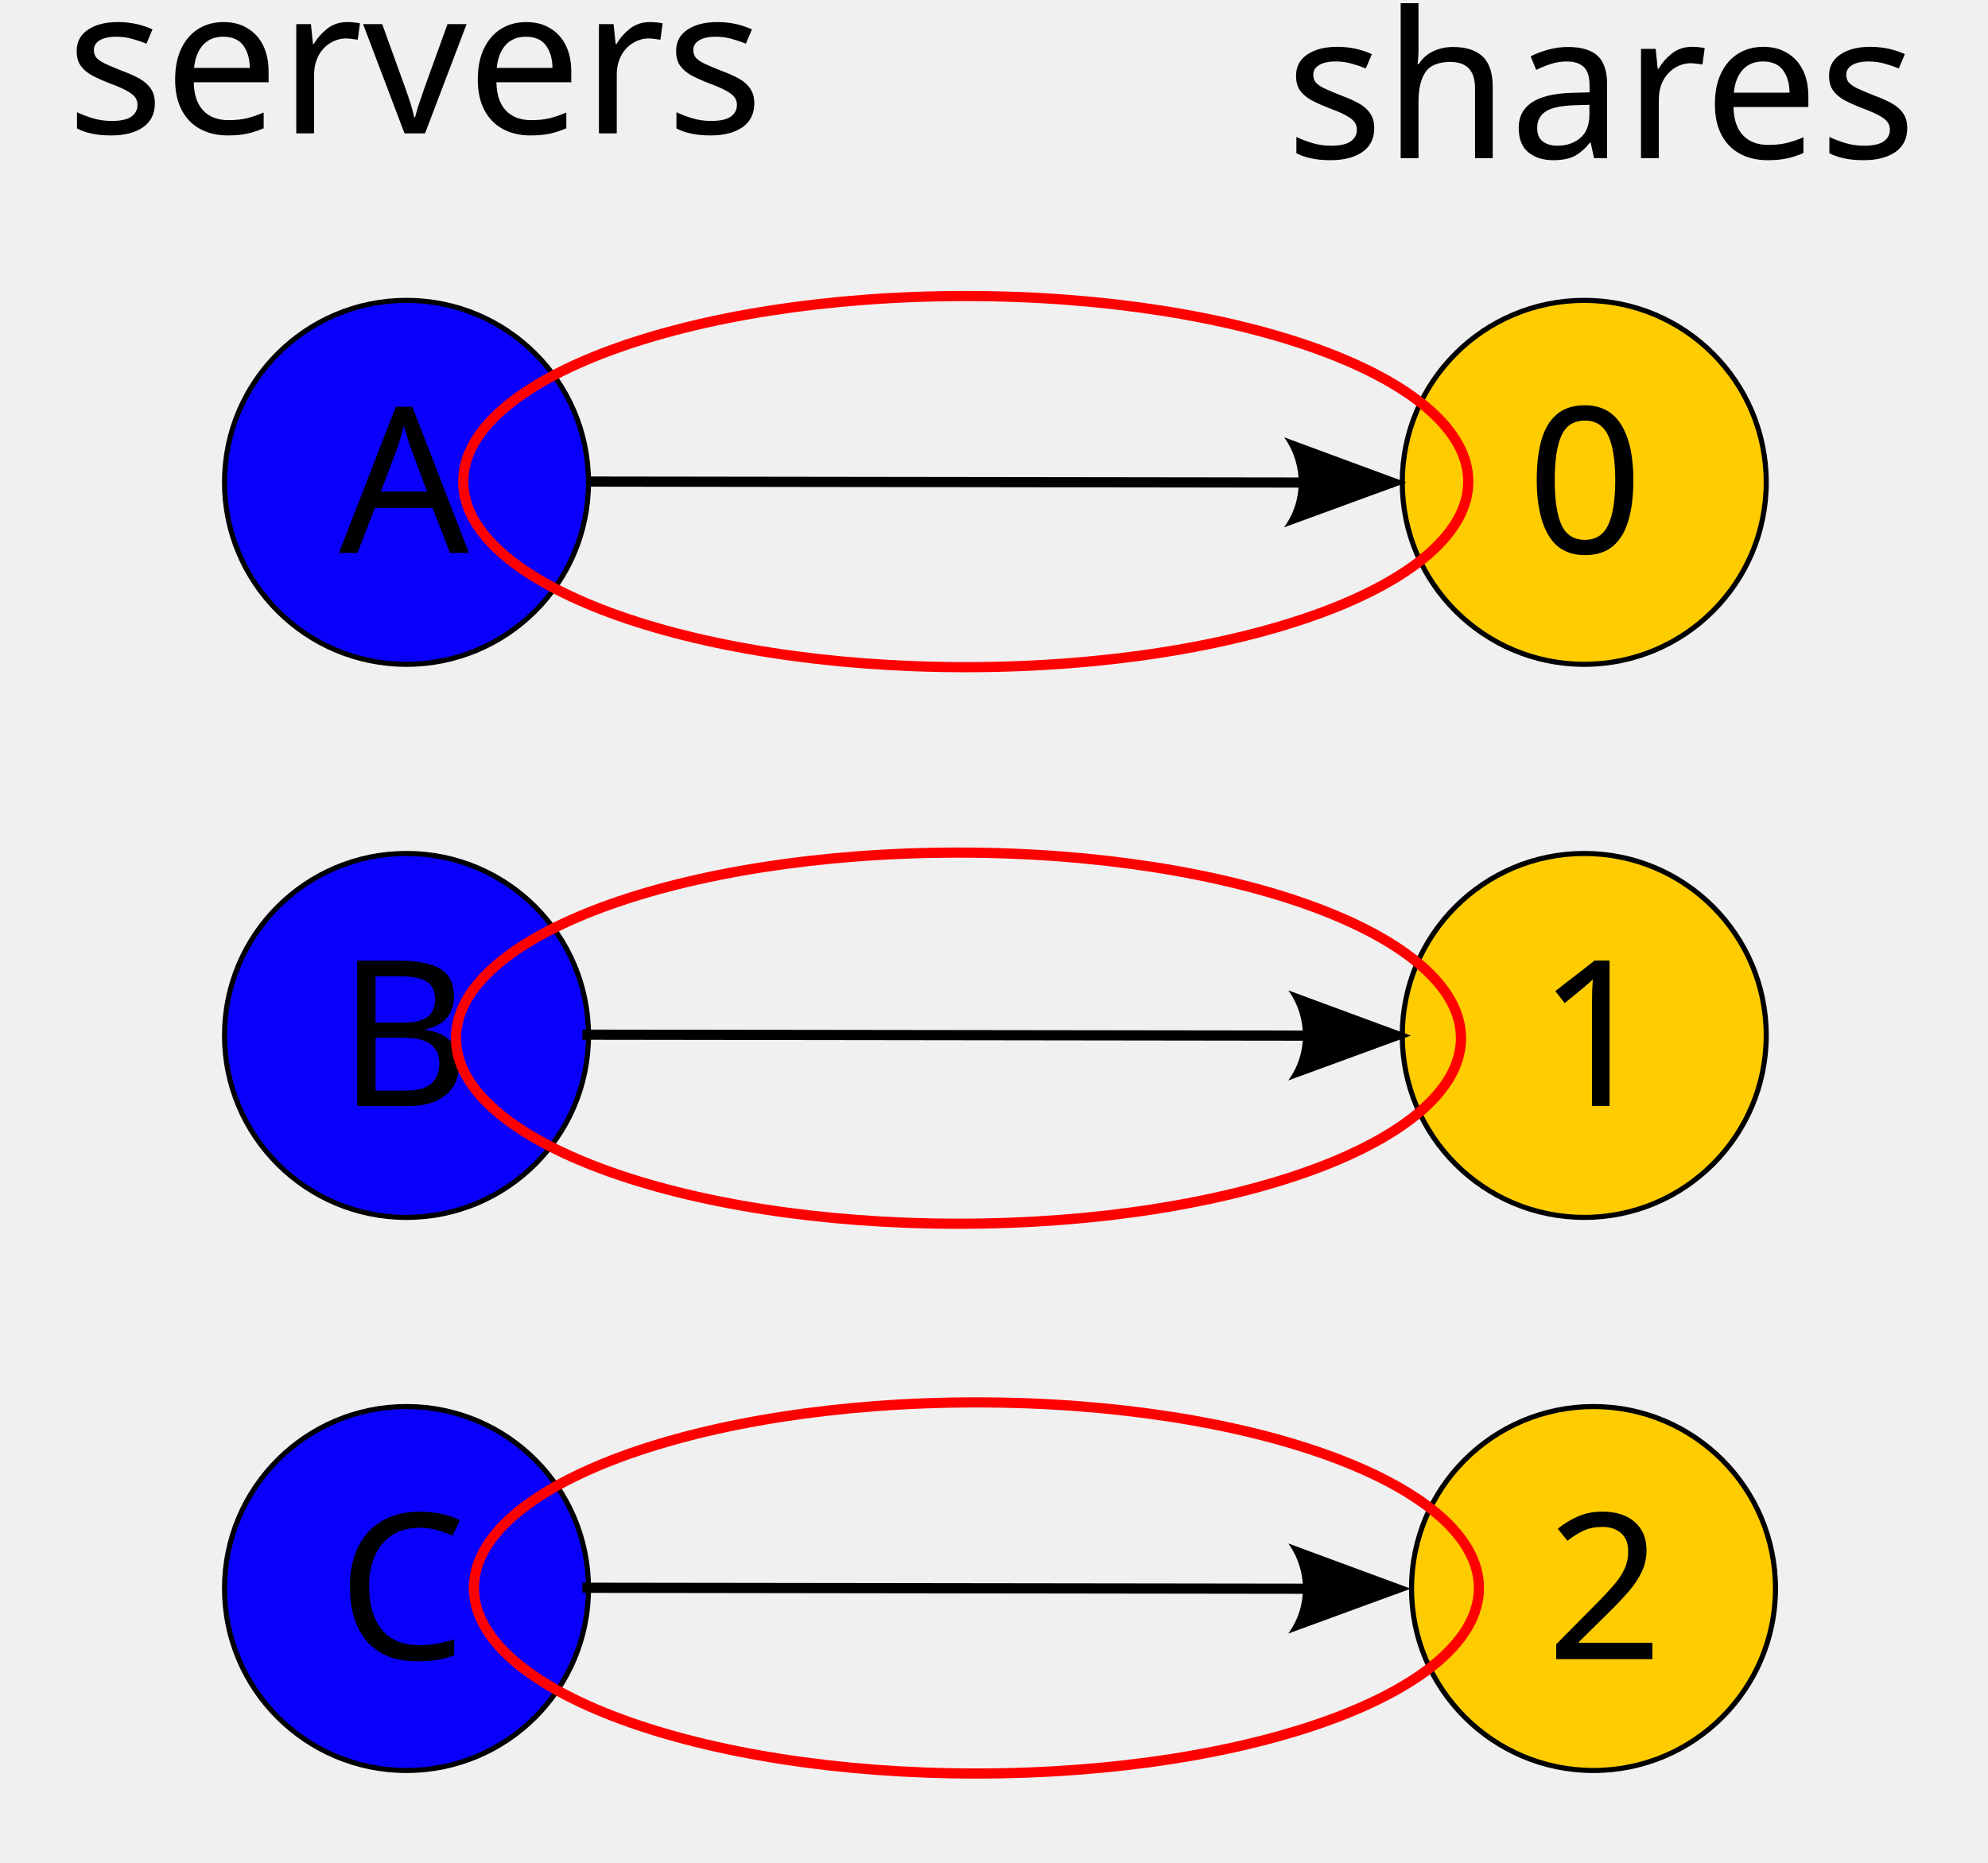
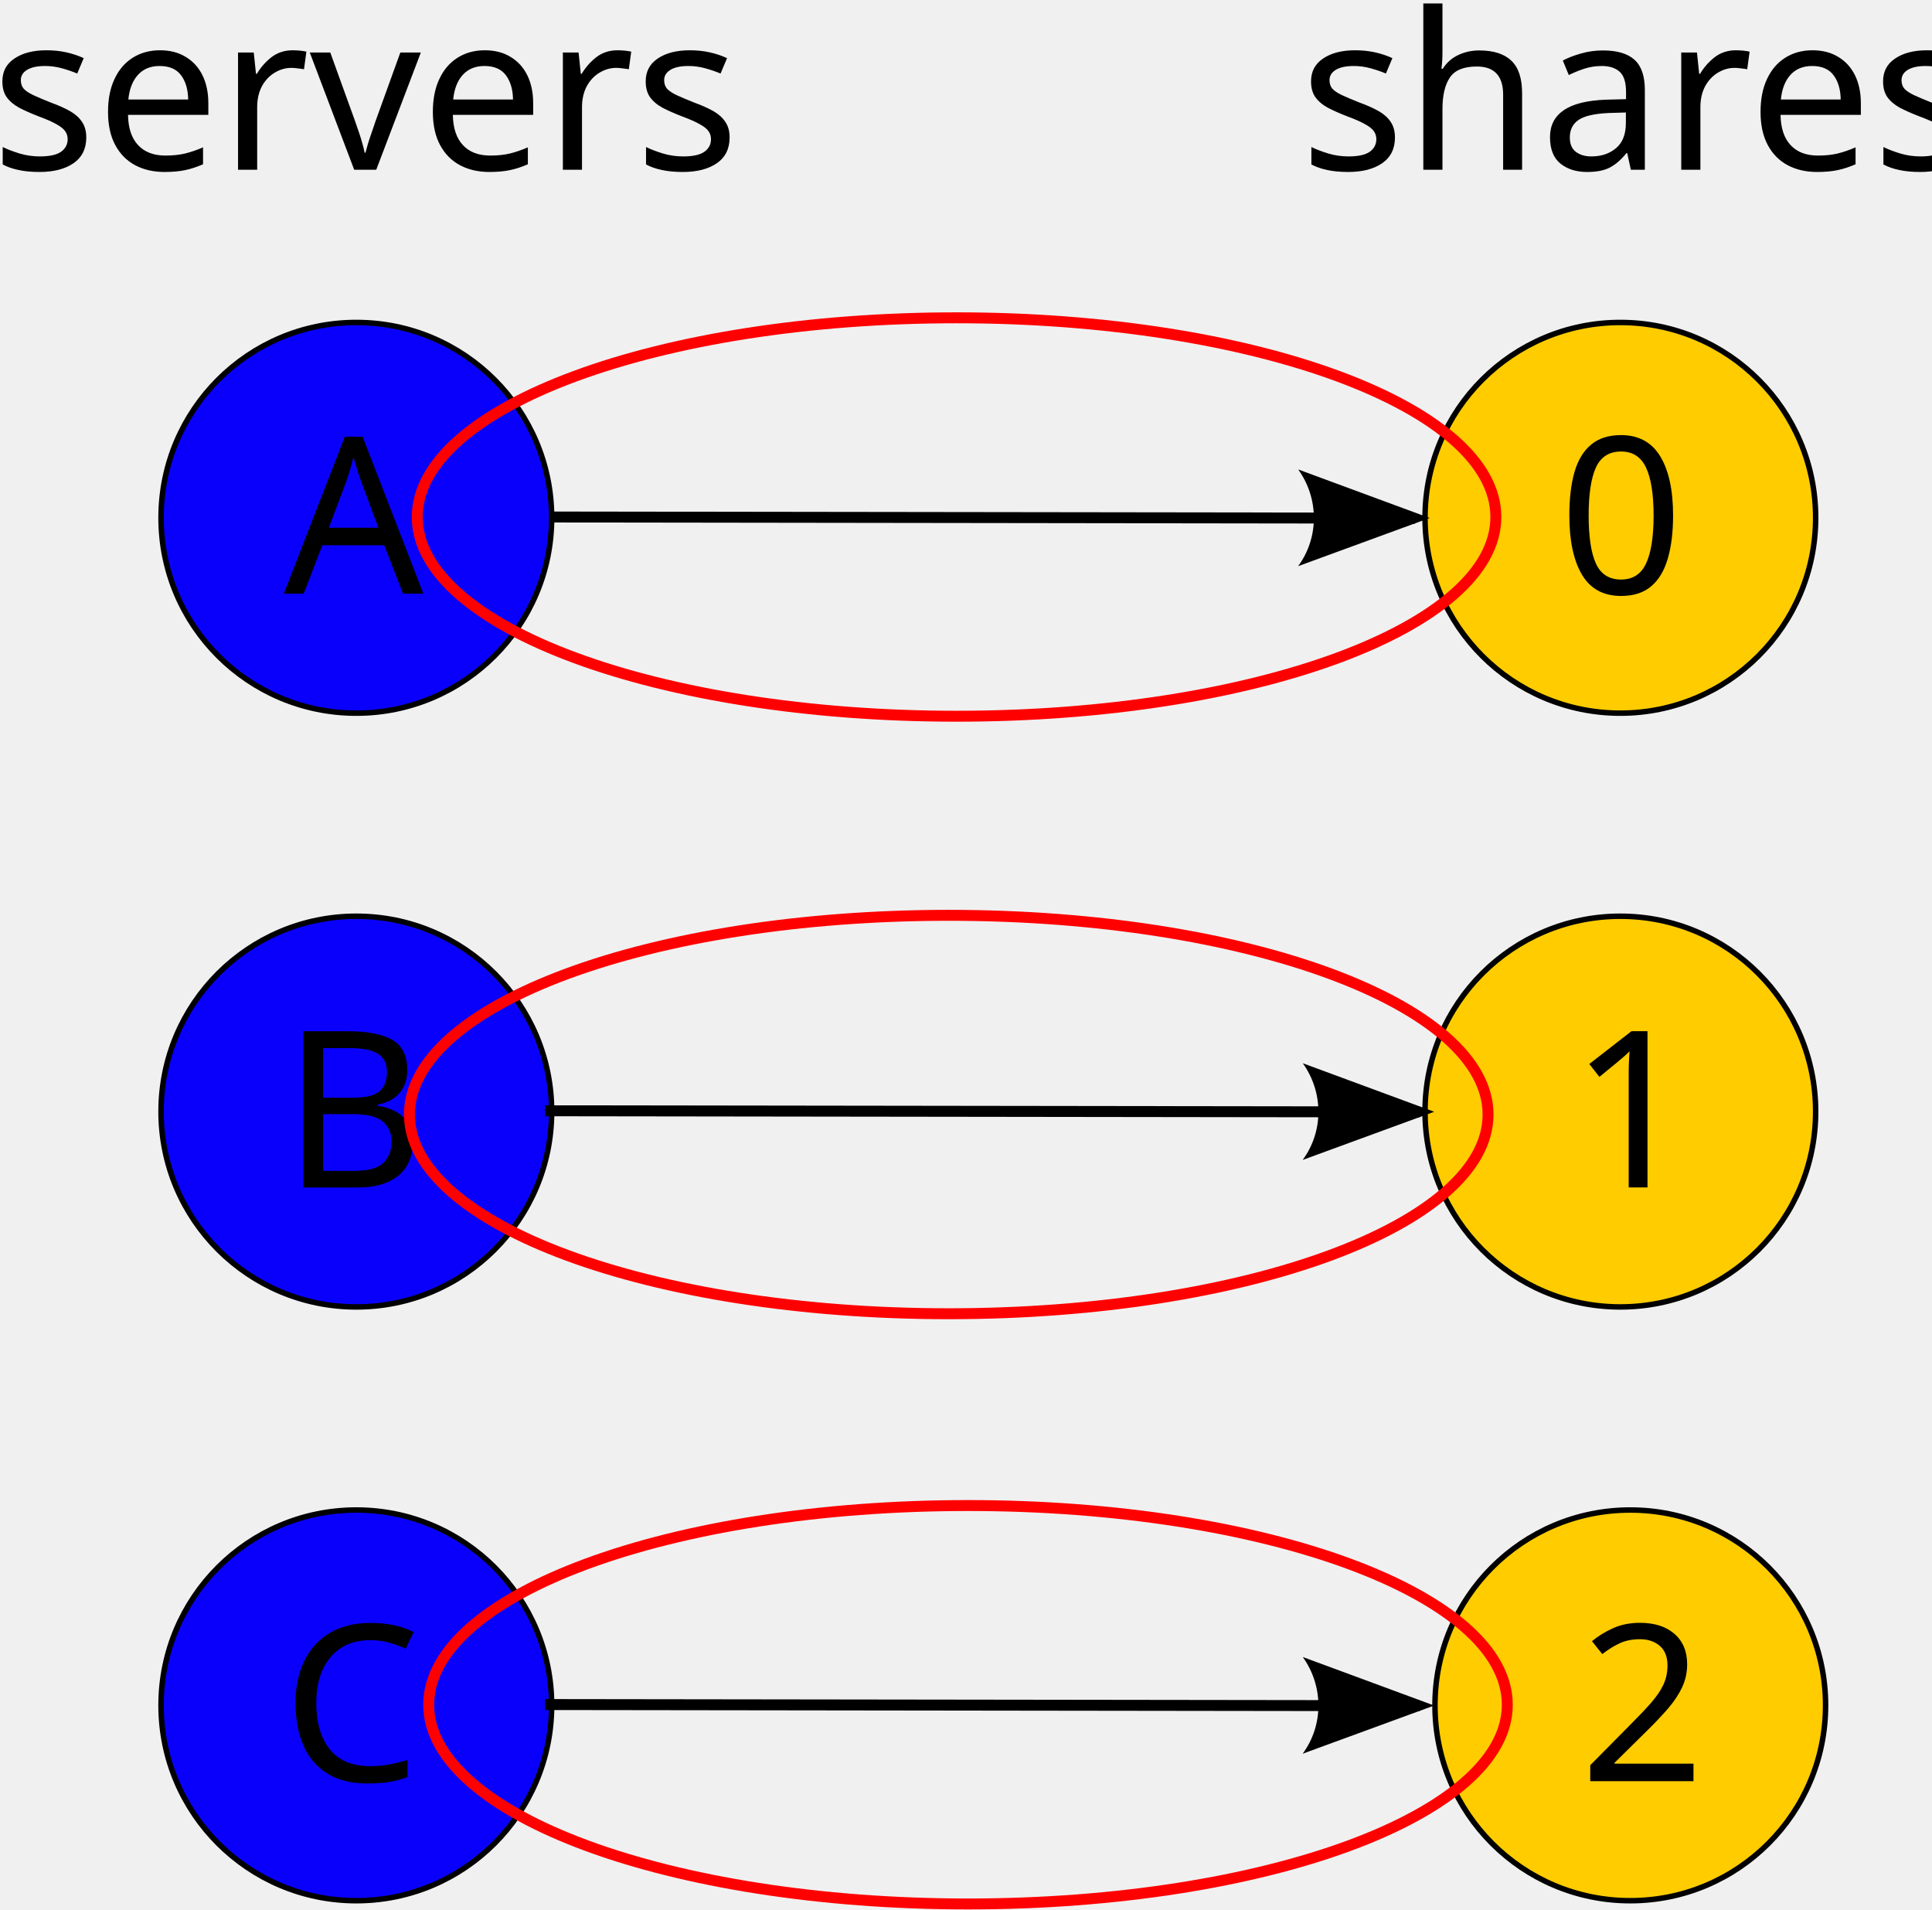
- <svg xmlns="http://www.w3.org/2000/svg" width="195.074" height="182.786" id="svg5027" version="1.1">
+ <svg xmlns="http://www.w3.org/2000/svg" width="176.643" height="174.542" id="svg5027" version="1.1">
  <defs id="defs5029">
    <marker orient="auto" refY="0" refX="0" id="Arrow2Lend" style="overflow:visible">
      <path id="path4141" style="fill-rule:evenodd;stroke-width:0.625;stroke-linejoin:round" d="M 8.719,4.034 -2.207,0.016 8.719,-4.002 c -1.745,2.372 -1.735,5.617 -6e-7,8.035 z" transform="matrix(-1.1,0,0,-1.1,-1.1,0)" />
    </marker>
    <marker style="overflow:visible" id="DistanceEnd" refX="0" refY="0" orient="auto">
      <g id="g2301">
        <path style="fill:none;stroke:#ffffff;stroke-width:1.15;stroke-linecap:square" d="M 0,0 -2,0" id="path2316" />
-         <path style="fill:#000000;fill-rule:evenodd;stroke:none" d="M 0,0 -13,4 -9,0 -13,-4 0,0 z" id="path2312" />
+         <path style="fill:#000000;fill-rule:evenodd;stroke:none" d="M 0,0 -13,4 -9,0 -13,-4 0,0 Z" id="path2312" />
        <path style="fill:none;stroke:#000000;stroke-width:1;stroke-linecap:square" d="M 0,-4 0,40" id="path2314" />
      </g>
    </marker>
    <marker orient="auto" refY="0" refX="0" id="Arrow1Lend" style="overflow:visible">
-       <path id="path4123" d="M 0,0 5,-5 -12.5,0 5,5 0,0 z" style="fill-rule:evenodd;stroke:#000000;stroke-width:1pt" transform="matrix(-0.8,0,0,-0.8,-10,0)" />
+       <path id="path4123" d="M 0,0 5,-5 -12.5,0 5,5 0,0 Z" style="fill-rule:evenodd;stroke:#000000;stroke-width:1pt" transform="matrix(-0.8,0,0,-0.8,-10,0)" />
    </marker>
    <marker orient="auto" refY="0" refX="0" id="marker5066" style="overflow:visible">
-       <path id="path5068" d="M 0,0 5,-5 -12.5,0 5,5 0,0 z" style="fill-rule:evenodd;stroke:#000000;stroke-width:1pt" transform="matrix(-0.8,0,0,-0.8,-10,0)" />
+       <path id="path5068" d="M 0,0 5,-5 -12.5,0 5,5 0,0 Z" style="fill-rule:evenodd;stroke:#000000;stroke-width:1pt" transform="matrix(-0.8,0,0,-0.8,-10,0)" />
    </marker>
    <marker orient="auto" refY="0" refX="0" id="Arrow2Lend-0" style="overflow:visible">
      <path id="path4141-5" style="fill-rule:evenodd;stroke-width:0.625;stroke-linejoin:round" d="M 8.719,4.034 -2.207,0.016 8.719,-4.002 c -1.745,2.372 -1.735,5.617 -6e-7,8.035 z" transform="matrix(-1.1,0,0,-1.1,-1.1,0)" />
    </marker>
    <marker orient="auto" refY="0" refX="0" id="Arrow2Lend-5" style="overflow:visible">
      <path id="path4141-3" style="fill-rule:evenodd;stroke-width:0.625;stroke-linejoin:round" d="M 8.719,4.034 -2.207,0.016 8.719,-4.002 c -1.745,2.372 -1.735,5.617 -6e-7,8.035 z" transform="matrix(-1.1,0,0,-1.1,-1.1,0)" />
    </marker>
    <marker orient="auto" refY="0" refX="0" id="Arrow2Lend-7" style="overflow:visible">
      <path id="path4141-9" style="fill-rule:evenodd;stroke-width:0.625;stroke-linejoin:round" d="M 8.719,4.034 -2.207,0.016 8.719,-4.002 c -1.745,2.372 -1.735,5.617 -6e-7,8.035 z" transform="matrix(-1.1,0,0,-1.1,-1.1,0)" />
    </marker>
    <marker orient="auto" refY="0" refX="0" id="Arrow2Lend-9" style="overflow:visible">
      <path id="path4141-0" style="fill-rule:evenodd;stroke-width:0.625;stroke-linejoin:round" d="M 8.719,4.034 -2.207,0.016 8.719,-4.002 c -1.745,2.372 -1.735,5.617 -6e-7,8.035 z" transform="matrix(-1.1,0,0,-1.1,-1.1,0)" />
    </marker>
    <marker orient="auto" refY="0" refX="0" id="Arrow2Lend-3" style="overflow:visible">
      <path id="path4141-95" style="fill-rule:evenodd;stroke-width:0.625;stroke-linejoin:round" d="M 8.719,4.034 -2.207,0.016 8.719,-4.002 c -1.745,2.372 -1.735,5.617 -6e-7,8.035 z" transform="matrix(-1.1,0,0,-1.1,-1.1,0)" />
    </marker>
    <marker orient="auto" refY="0" refX="0" id="Arrow2Lend-96" style="overflow:visible">
      <path id="path4141-6" style="fill-rule:evenodd;stroke-width:0.625;stroke-linejoin:round" d="M 8.719,4.034 -2.207,0.016 8.719,-4.002 c -1.745,2.372 -1.735,5.617 -6e-7,8.035 z" transform="matrix(-1.1,0,0,-1.1,-1.1,0)" />
    </marker>
  </defs>
-   <g id="layer1" transform="translate(-84.68278,-382.7523)">
-     <text xml:space="preserve" style="font-size:20px;font-style:normal;font-variant:normal;font-weight:normal;font-stretch:normal;text-align:start;line-height:125%;letter-spacing:0px;word-spacing:0px;writing-mode:lr-tb;text-anchor:start;fill:#000000;fill-opacity:1;stroke:none;font-family:Ubuntu;-inkscape-font-specification:Ubuntu" x="91.19" y="395.842" id="text4565">
-       <tspan id="tspan4567" x="91.19" y="395.842">servers</tspan>
-       <tspan x="91.19" y="420.842" id="tspan4569" />
+   <g id="layer1" transform="translate(-91.99024,-382.7523)">
+     <text xml:space="preserve" style="font-style:normal;font-variant:normal;font-weight:normal;font-stretch:normal;font-size:20px;line-height:125%;font-family:Ubuntu;-inkscape-font-specification:Ubuntu;text-align:start;letter-spacing:0px;word-spacing:0px;writing-mode:lr-tb;text-anchor:start;fill:#000000;fill-opacity:1;stroke:none" x="91.19" y="398.272" id="text4565">
+       <tspan id="tspan4567" x="91.19" y="398.272">servers</tspan>
+       <tspan x="91.19" y="423.272" id="tspan4569" />
    </text>
-     <text xml:space="preserve" style="font-size:20px;font-style:normal;font-weight:normal;line-height:125%;letter-spacing:0px;word-spacing:0px;fill:#000000;fill-opacity:1;stroke:none;font-family:Sans" x="210.845" y="398.272" id="text4649">
-       <tspan id="tspan4651" x="210.845" y="398.272" style="font-size:20px;font-style:normal;font-variant:normal;font-weight:normal;font-stretch:normal;text-align:start;line-height:125%;writing-mode:lr-tb;text-anchor:start;font-family:Ubuntu;-inkscape-font-specification:Ubuntu">shares</tspan>
+     <text xml:space="preserve" style="font-style:normal;font-weight:normal;font-size:20px;line-height:125%;font-family:Sans;letter-spacing:0px;word-spacing:0px;fill:#000000;fill-opacity:1;stroke:none" x="210.845" y="398.272" id="text4649">
+       <tspan id="tspan4651" x="210.845" y="398.272" style="font-style:normal;font-variant:normal;font-weight:normal;font-stretch:normal;font-size:20px;line-height:125%;font-family:Ubuntu;-inkscape-font-specification:Ubuntu;text-align:start;writing-mode:lr-tb;text-anchor:start">shares</tspan>
    </text>
    <g id="g3984" transform="translate(0,-0.5130901)">
      <g transform="matrix(0.5,0,0,0.5,105.1712,381.2559)" id="g4602">
-         <path transform="translate(77.07828,-25.83621)" style="fill:#ffcc00;fill-opacity:1;fill-rule:evenodd;stroke:#000000;stroke-width:1px;stroke-linecap:butt;stroke-linejoin:miter;stroke-opacity:1" id="path2985-4" d="m 228.571,233.076 a 35.714,35.714 0 0 1 -35.714,35.714 35.714,35.714 0 0 1 -35.714,-35.714 35.714,35.714 0 0 1 35.714,-35.714 35.714,35.714 0 0 1 35.714,35.714 z" />
-         <text xml:space="preserve" style="font-size:40px;font-style:normal;font-weight:normal;line-height:125%;letter-spacing:0px;word-spacing:0px;fill:#000000;fill-opacity:1;stroke:none;font-family:Sans" x="260.695" y="221.1" id="text3856">
-           <tspan style="font-size:40px;font-style:normal;font-variant:normal;font-weight:normal;font-stretch:normal;text-align:start;line-height:125%;writing-mode:lr-tb;text-anchor:start;font-family:Ubuntu;-inkscape-font-specification:Ubuntu" id="tspan3858" x="260.695" y="221.1">1</tspan>
+         <circle transform="translate(77.07828,-25.83621)" style="fill:#ffcc00;fill-opacity:1;fill-rule:evenodd;stroke:#000000;stroke-width:1px;stroke-linecap:butt;stroke-linejoin:miter;stroke-opacity:1" id="path2985-4" cx="192.857" cy="233.076" r="35.714" />
+         <text xml:space="preserve" style="font-style:normal;font-weight:normal;font-size:40px;line-height:125%;font-family:Sans;letter-spacing:0px;word-spacing:0px;fill:#000000;fill-opacity:1;stroke:none" x="260.695" y="221.1" id="text3856">
+           <tspan style="font-style:normal;font-variant:normal;font-weight:normal;font-stretch:normal;font-size:40px;line-height:125%;font-family:Ubuntu;-inkscape-font-specification:Ubuntu;text-align:start;writing-mode:lr-tb;text-anchor:start" id="tspan3858" x="260.695" y="221.1">1</tspan>
        </text>
      </g>
      <g transform="matrix(0.5,0,0,0.5,82.99365,380.8413)" id="g4610">
-         <path transform="translate(-109.702,-25.00713)" style="fill:#0900fc;fill-opacity:1;fill-rule:evenodd;stroke:#000000;stroke-width:1px;stroke-linecap:butt;stroke-linejoin:miter;stroke-opacity:1" id="path2985-3" d="m 228.571,233.076 a 35.714,35.714 0 0 1 -35.714,35.714 35.714,35.714 0 0 1 -35.714,-35.714 35.714,35.714 0 0 1 35.714,-35.714 35.714,35.714 0 0 1 35.714,35.714 z" />
-         <text xml:space="preserve" style="font-size:40px;font-style:normal;font-weight:normal;line-height:125%;letter-spacing:0px;word-spacing:0px;fill:#000000;fill-opacity:1;stroke:none;font-family:Sans" x="69.595" y="221.949" id="text3832">
-           <tspan style="font-size:40px;font-style:normal;font-variant:normal;font-weight:normal;font-stretch:normal;text-align:start;line-height:125%;writing-mode:lr-tb;text-anchor:start;font-family:Ubuntu;-inkscape-font-specification:Ubuntu" id="tspan3834" x="69.595" y="221.949">B</tspan>
+         <circle transform="translate(-109.702,-25.00713)" style="fill:#0900fc;fill-opacity:1;fill-rule:evenodd;stroke:#000000;stroke-width:1px;stroke-linecap:butt;stroke-linejoin:miter;stroke-opacity:1" id="path2985-3" cx="192.857" cy="233.076" r="35.714" />
+         <text xml:space="preserve" style="font-style:normal;font-weight:normal;font-size:40px;line-height:125%;font-family:Sans;letter-spacing:0px;word-spacing:0px;fill:#000000;fill-opacity:1;stroke:none" x="69.595" y="221.949" id="text3832">
+           <tspan style="font-style:normal;font-variant:normal;font-weight:normal;font-stretch:normal;font-size:40px;line-height:125%;font-family:Ubuntu;-inkscape-font-specification:Ubuntu;text-align:start;writing-mode:lr-tb;text-anchor:start" id="tspan3834" x="69.595" y="221.949">B</tspan>
        </text>
      </g>
      <path id="path4114-4-5-7" d="m 141.829,484.802 79.96,0.106" style="display:inline;fill:none;stroke:#000000;stroke-width:1;stroke-linecap:butt;stroke-linejoin:miter;stroke-miterlimit:4;stroke-dasharray:none;stroke-opacity:1;marker-end:url(#Arrow2Lend)" />
    </g>
    <g id="g3972">
      <g transform="matrix(0.5,0,0,0.5,124.7639,381.5617)" id="g4593">
-         <path transform="translate(37.89307,-136.0283)" style="fill:#ffcc00;fill-opacity:1;fill-rule:evenodd;stroke:#000000;stroke-width:1px;stroke-linecap:butt;stroke-linejoin:miter;stroke-opacity:1" id="path2985-4-3" d="m 228.571,233.076 a 35.714,35.714 0 0 1 -35.714,35.714 35.714,35.714 0 0 1 -35.714,-35.714 35.714,35.714 0 0 1 35.714,-35.714 35.714,35.714 0 0 1 35.714,35.714 z" />
+         <circle transform="translate(37.89307,-136.0283)" style="fill:#ffcc00;fill-opacity:1;fill-rule:evenodd;stroke:#000000;stroke-width:1px;stroke-linecap:butt;stroke-linejoin:miter;stroke-opacity:1" id="path2985-4-3" cx="192.857" cy="233.076" r="35.714" />
        <g id="g3975" transform="translate(-142.8149,-435.9946)">
-           <text id="text3852" y="546.923" x="362.285" style="font-size:40px;font-style:normal;font-weight:normal;line-height:125%;letter-spacing:0px;word-spacing:0px;fill:#000000;fill-opacity:1;stroke:none;font-family:Sans" xml:space="preserve">
-             <tspan style="font-size:40px;font-style:normal;font-variant:normal;font-weight:normal;font-stretch:normal;text-align:start;line-height:125%;writing-mode:lr-tb;text-anchor:start;font-family:Ubuntu;-inkscape-font-specification:Ubuntu" y="546.923" x="362.285" id="tspan3854">0</tspan>
+           <text id="text3852" y="546.923" x="362.285" style="font-style:normal;font-weight:normal;font-size:40px;line-height:125%;font-family:Sans;letter-spacing:0px;word-spacing:0px;fill:#000000;fill-opacity:1;stroke:none" xml:space="preserve">
+             <tspan style="font-style:normal;font-variant:normal;font-weight:normal;font-stretch:normal;font-size:40px;line-height:125%;font-family:Ubuntu;-inkscape-font-specification:Ubuntu;text-align:start;writing-mode:lr-tb;text-anchor:start" y="546.923" x="362.285" id="tspan3854">0</tspan>
          </text>
        </g>
      </g>
      <g transform="matrix(0.5,0,0,0.5,81.88275,381.5617)" id="g4584">
-         <path style="fill:#0900fc;fill-opacity:1;fill-rule:evenodd;stroke:#000000;stroke-width:1px;stroke-linecap:butt;stroke-linejoin:miter;stroke-opacity:1" id="path2985" d="m 228.571,233.076 a 35.714,35.714 0 0 1 -35.714,35.714 35.714,35.714 0 0 1 -35.714,-35.714 35.714,35.714 0 0 1 35.714,-35.714 35.714,35.714 0 0 1 35.714,35.714 z" transform="translate(-107.4802,-136.0283)" />
-         <text xml:space="preserve" style="font-size:40px;font-style:normal;font-variant:normal;font-weight:normal;font-stretch:normal;text-align:start;line-height:125%;letter-spacing:0px;word-spacing:0px;writing-mode:lr-tb;text-anchor:start;fill:#000000;fill-opacity:1;stroke:none;font-family:Ubuntu;-inkscape-font-specification:Ubuntu" x="72.117" y="110.908" id="text3828">
+         <circle style="fill:#0900fc;fill-opacity:1;fill-rule:evenodd;stroke:#000000;stroke-width:1px;stroke-linecap:butt;stroke-linejoin:miter;stroke-opacity:1" id="path2985" transform="translate(-107.4802,-136.0283)" cx="192.857" cy="233.076" r="35.714" />
+         <text xml:space="preserve" style="font-style:normal;font-variant:normal;font-weight:normal;font-stretch:normal;font-size:40px;line-height:125%;font-family:Ubuntu;-inkscape-font-specification:Ubuntu;text-align:start;letter-spacing:0px;word-spacing:0px;writing-mode:lr-tb;text-anchor:start;fill:#000000;fill-opacity:1;stroke:none" x="72.117" y="110.908" id="text3828">
          <tspan id="tspan3830" x="72.117" y="110.908">A</tspan>
        </text>
      </g>
      <path id="path4114-4-5-1" d="m 142.243,430.012 79.131,0.106" style="display:inline;fill:none;stroke:#000000;stroke-width:1;stroke-linecap:butt;stroke-linejoin:miter;stroke-miterlimit:4;stroke-dasharray:none;stroke-opacity:1;marker-end:url(#Arrow2Lend)" />
    </g>
    <g id="g3995">
      <g transform="matrix(0.5,0,0,0.5,106.0791,435.0199)" id="g4602-7">
-         <path transform="translate(77.07828,-25.83621)" style="fill:#ffcc00;fill-opacity:1;fill-rule:evenodd;stroke:#000000;stroke-width:1px;stroke-linecap:butt;stroke-linejoin:miter;stroke-opacity:1" id="path2985-4-35" d="m 228.571,233.076 a 35.714,35.714 0 0 1 -35.714,35.714 35.714,35.714 0 0 1 -35.714,-35.714 35.714,35.714 0 0 1 35.714,-35.714 35.714,35.714 0 0 1 35.714,35.714 z" />
-         <text xml:space="preserve" style="font-size:40px;font-style:normal;font-weight:normal;line-height:125%;letter-spacing:0px;word-spacing:0px;fill:#000000;fill-opacity:1;stroke:none;font-family:Sans" x="260.695" y="221.1" id="text3856-0">
-           <tspan style="font-size:40px;font-style:normal;font-variant:normal;font-weight:normal;font-stretch:normal;text-align:start;line-height:125%;writing-mode:lr-tb;text-anchor:start;font-family:Ubuntu;-inkscape-font-specification:Ubuntu" id="tspan3858-9" x="260.695" y="221.1">2</tspan>
+         <circle transform="translate(77.07828,-25.83621)" style="fill:#ffcc00;fill-opacity:1;fill-rule:evenodd;stroke:#000000;stroke-width:1px;stroke-linecap:butt;stroke-linejoin:miter;stroke-opacity:1" id="path2985-4-35" cx="192.857" cy="233.076" r="35.714" />
+         <text xml:space="preserve" style="font-style:normal;font-weight:normal;font-size:40px;line-height:125%;font-family:Sans;letter-spacing:0px;word-spacing:0px;fill:#000000;fill-opacity:1;stroke:none" x="260.695" y="221.1" id="text3856-0">
+           <tspan style="font-style:normal;font-variant:normal;font-weight:normal;font-stretch:normal;font-size:40px;line-height:125%;font-family:Ubuntu;-inkscape-font-specification:Ubuntu;text-align:start;writing-mode:lr-tb;text-anchor:start" id="tspan3858-9" x="260.695" y="221.1">2</tspan>
        </text>
      </g>
      <g transform="matrix(0.5,0,0,0.5,82.99365,434.6053)" id="g4610-2">
-         <path transform="translate(-109.702,-25.00713)" style="fill:#0900fc;fill-opacity:1;fill-rule:evenodd;stroke:#000000;stroke-width:1px;stroke-linecap:butt;stroke-linejoin:miter;stroke-opacity:1" id="path2985-3-0" d="m 228.571,233.076 a 35.714,35.714 0 0 1 -35.714,35.714 35.714,35.714 0 0 1 -35.714,-35.714 35.714,35.714 0 0 1 35.714,-35.714 35.714,35.714 0 0 1 35.714,35.714 z" />
-         <text xml:space="preserve" style="font-size:40px;font-style:normal;font-weight:normal;line-height:125%;letter-spacing:0px;word-spacing:0px;fill:#000000;fill-opacity:1;stroke:none;font-family:Sans" x="69.595" y="221.949" id="text3832-4">
-           <tspan style="font-size:40px;font-style:normal;font-variant:normal;font-weight:normal;font-stretch:normal;text-align:start;line-height:125%;writing-mode:lr-tb;text-anchor:start;font-family:Ubuntu;-inkscape-font-specification:Ubuntu" id="tspan3834-2" x="69.595" y="221.949">C</tspan>
+         <circle transform="translate(-109.702,-25.00713)" style="fill:#0900fc;fill-opacity:1;fill-rule:evenodd;stroke:#000000;stroke-width:1px;stroke-linecap:butt;stroke-linejoin:miter;stroke-opacity:1" id="path2985-3-0" cx="192.857" cy="233.076" r="35.714" />
+         <text xml:space="preserve" style="font-style:normal;font-weight:normal;font-size:40px;line-height:125%;font-family:Sans;letter-spacing:0px;word-spacing:0px;fill:#000000;fill-opacity:1;stroke:none" x="69.595" y="221.949" id="text3832-4">
+           <tspan style="font-style:normal;font-variant:normal;font-weight:normal;font-stretch:normal;font-size:40px;line-height:125%;font-family:Ubuntu;-inkscape-font-specification:Ubuntu;text-align:start;writing-mode:lr-tb;text-anchor:start" id="tspan3834-2" x="69.595" y="221.949">C</tspan>
        </text>
      </g>
      <path id="path4114-4-5-7-5" d="m 141.829,538.566 79.96,0.106" style="display:inline;fill:none;stroke:#000000;stroke-width:1;stroke-linecap:butt;stroke-linejoin:miter;stroke-miterlimit:4;stroke-dasharray:none;stroke-opacity:1;marker-end:url(#Arrow2Lend)" />
    </g>
    <ellipse style="fill:none;fill-opacity:1;stroke:#ff0000;stroke-width:1;stroke-linecap:butt;stroke-miterlimit:4;stroke-dasharray:none;stroke-opacity:1" id="path3525" cx="179.448" cy="430.013" rx="49.309" ry="18.21" />
    <ellipse style="fill:none;fill-opacity:1;stroke:#ff0000;stroke-width:1;stroke-linecap:butt;stroke-miterlimit:4;stroke-dasharray:none;stroke-opacity:1" id="path3525-6" cx="178.734" cy="484.632" rx="49.309" ry="18.21" />
    <ellipse style="fill:none;fill-opacity:1;stroke:#ff0000;stroke-width:1;stroke-linecap:butt;stroke-miterlimit:4;stroke-dasharray:none;stroke-opacity:1" id="path3525-2" cx="180.494" cy="538.584" rx="49.309" ry="18.21" />
  </g>
</svg>
